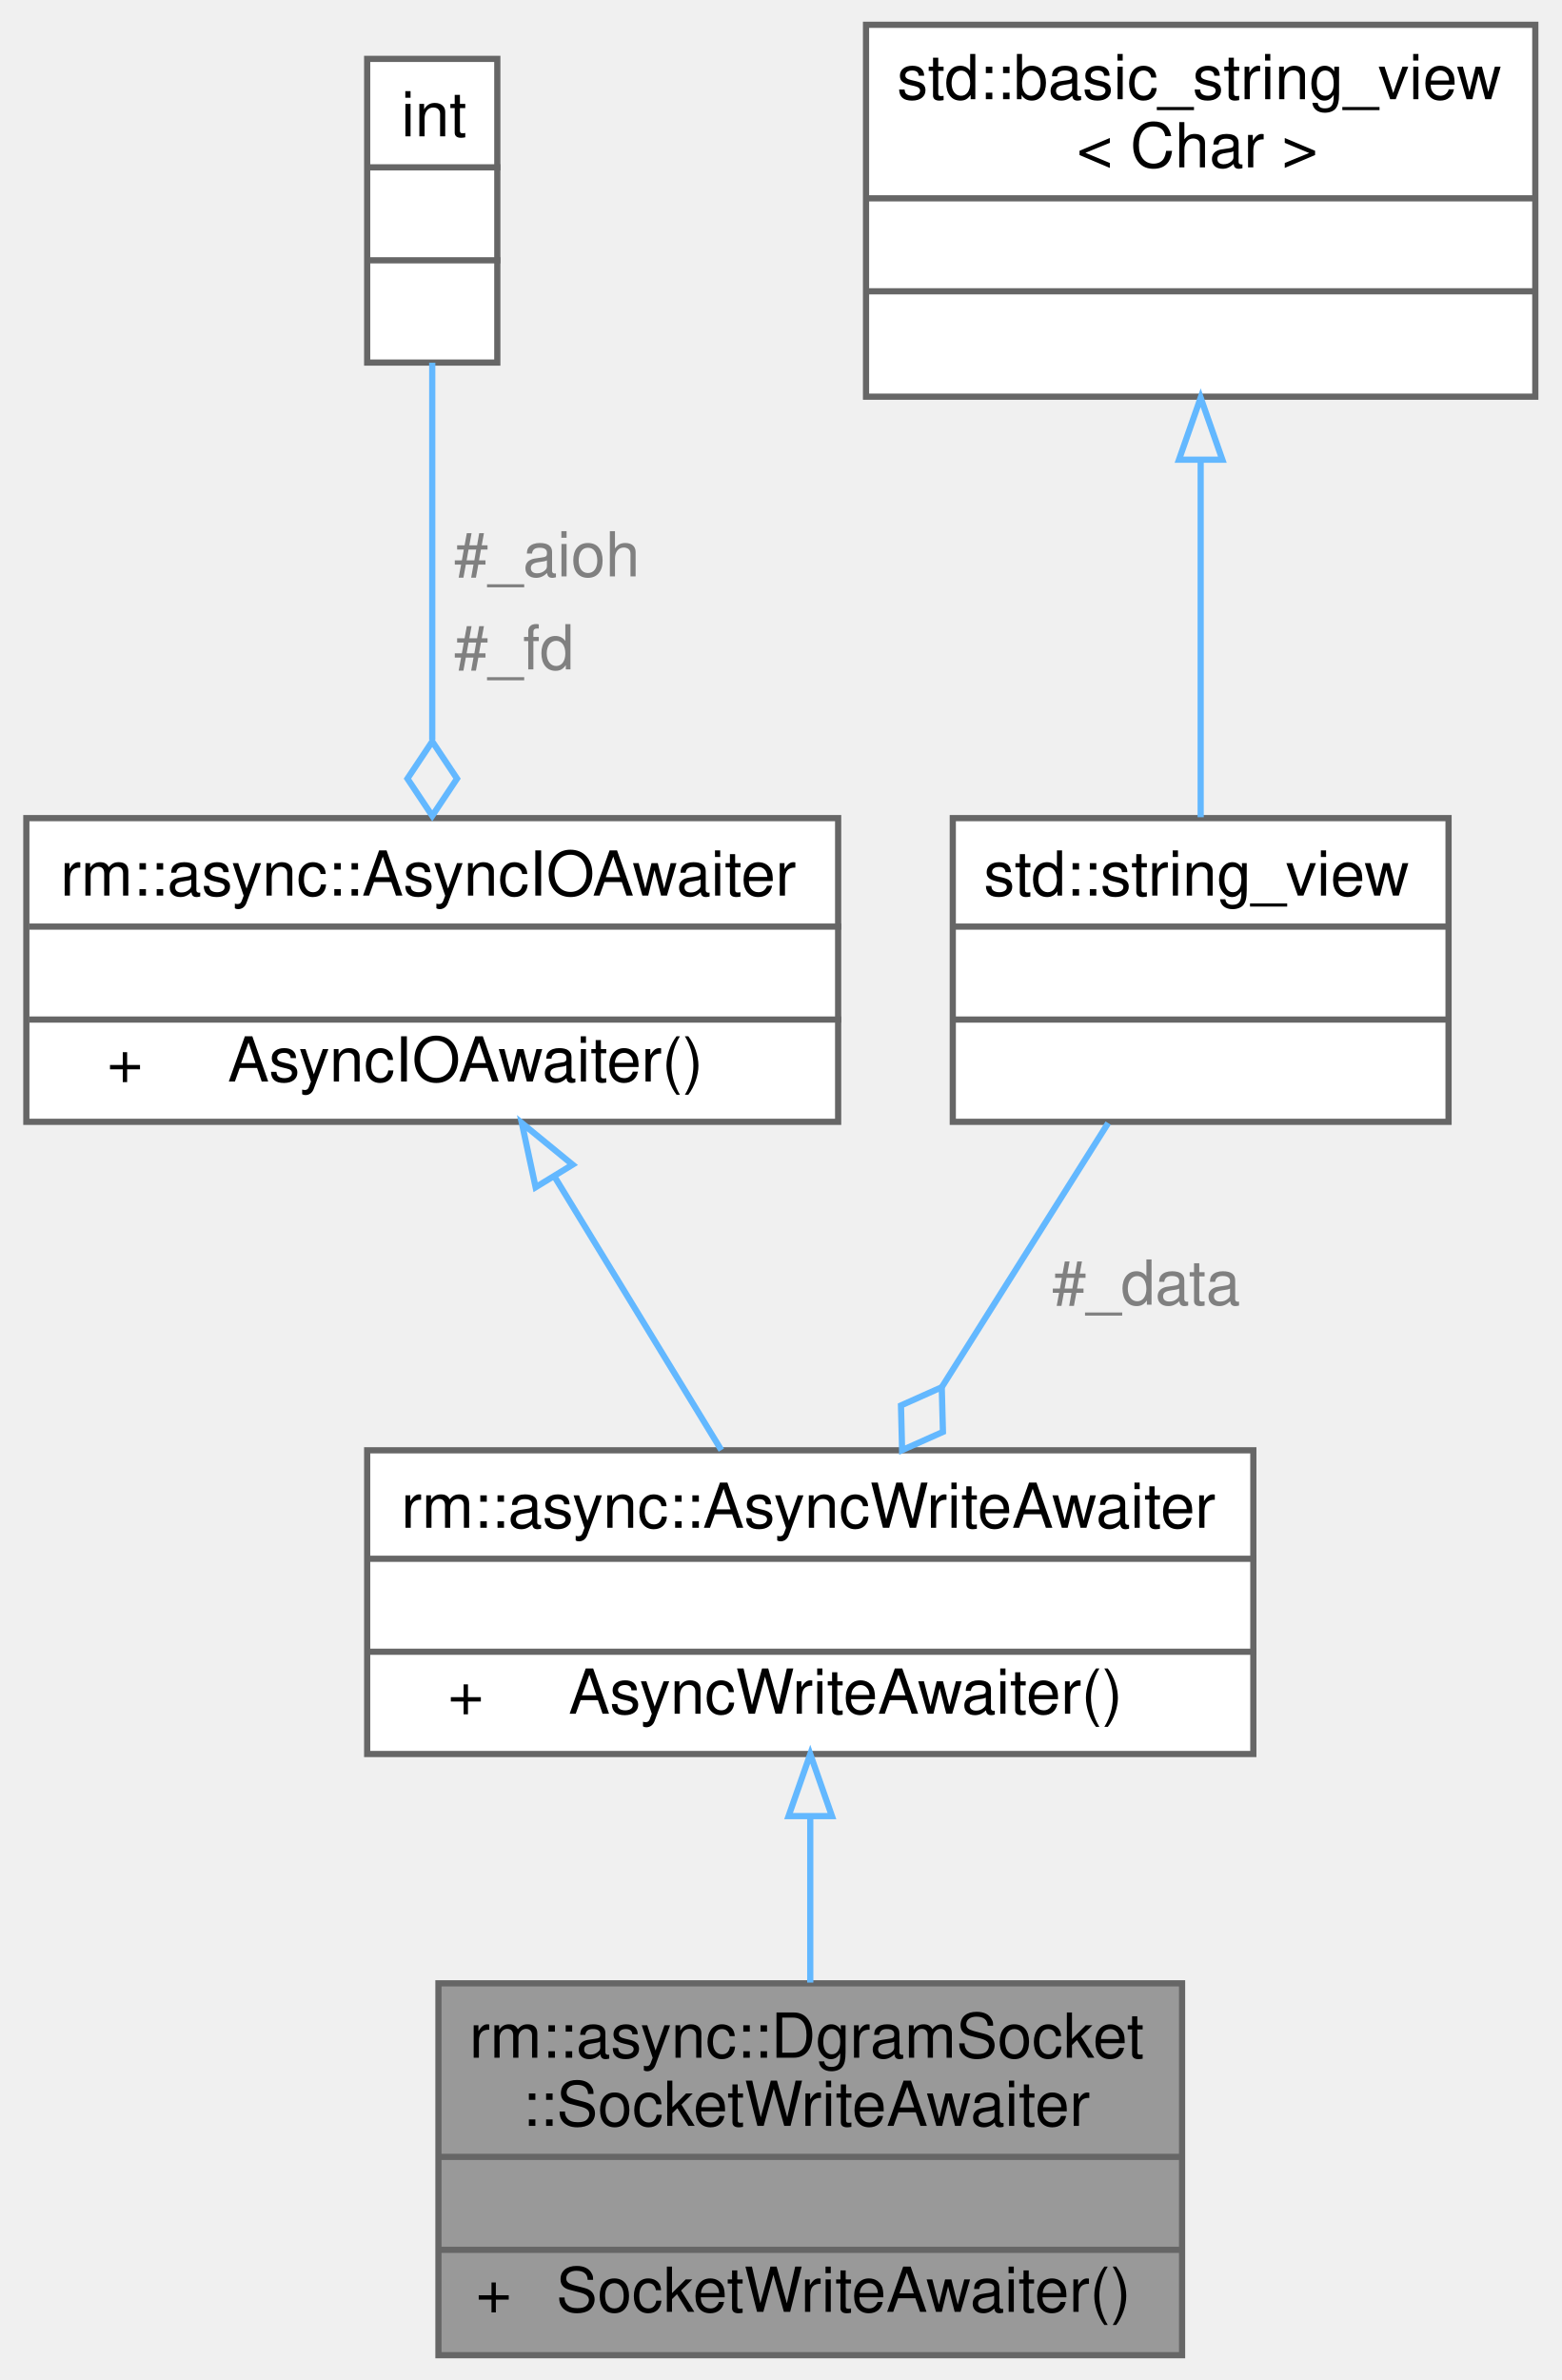
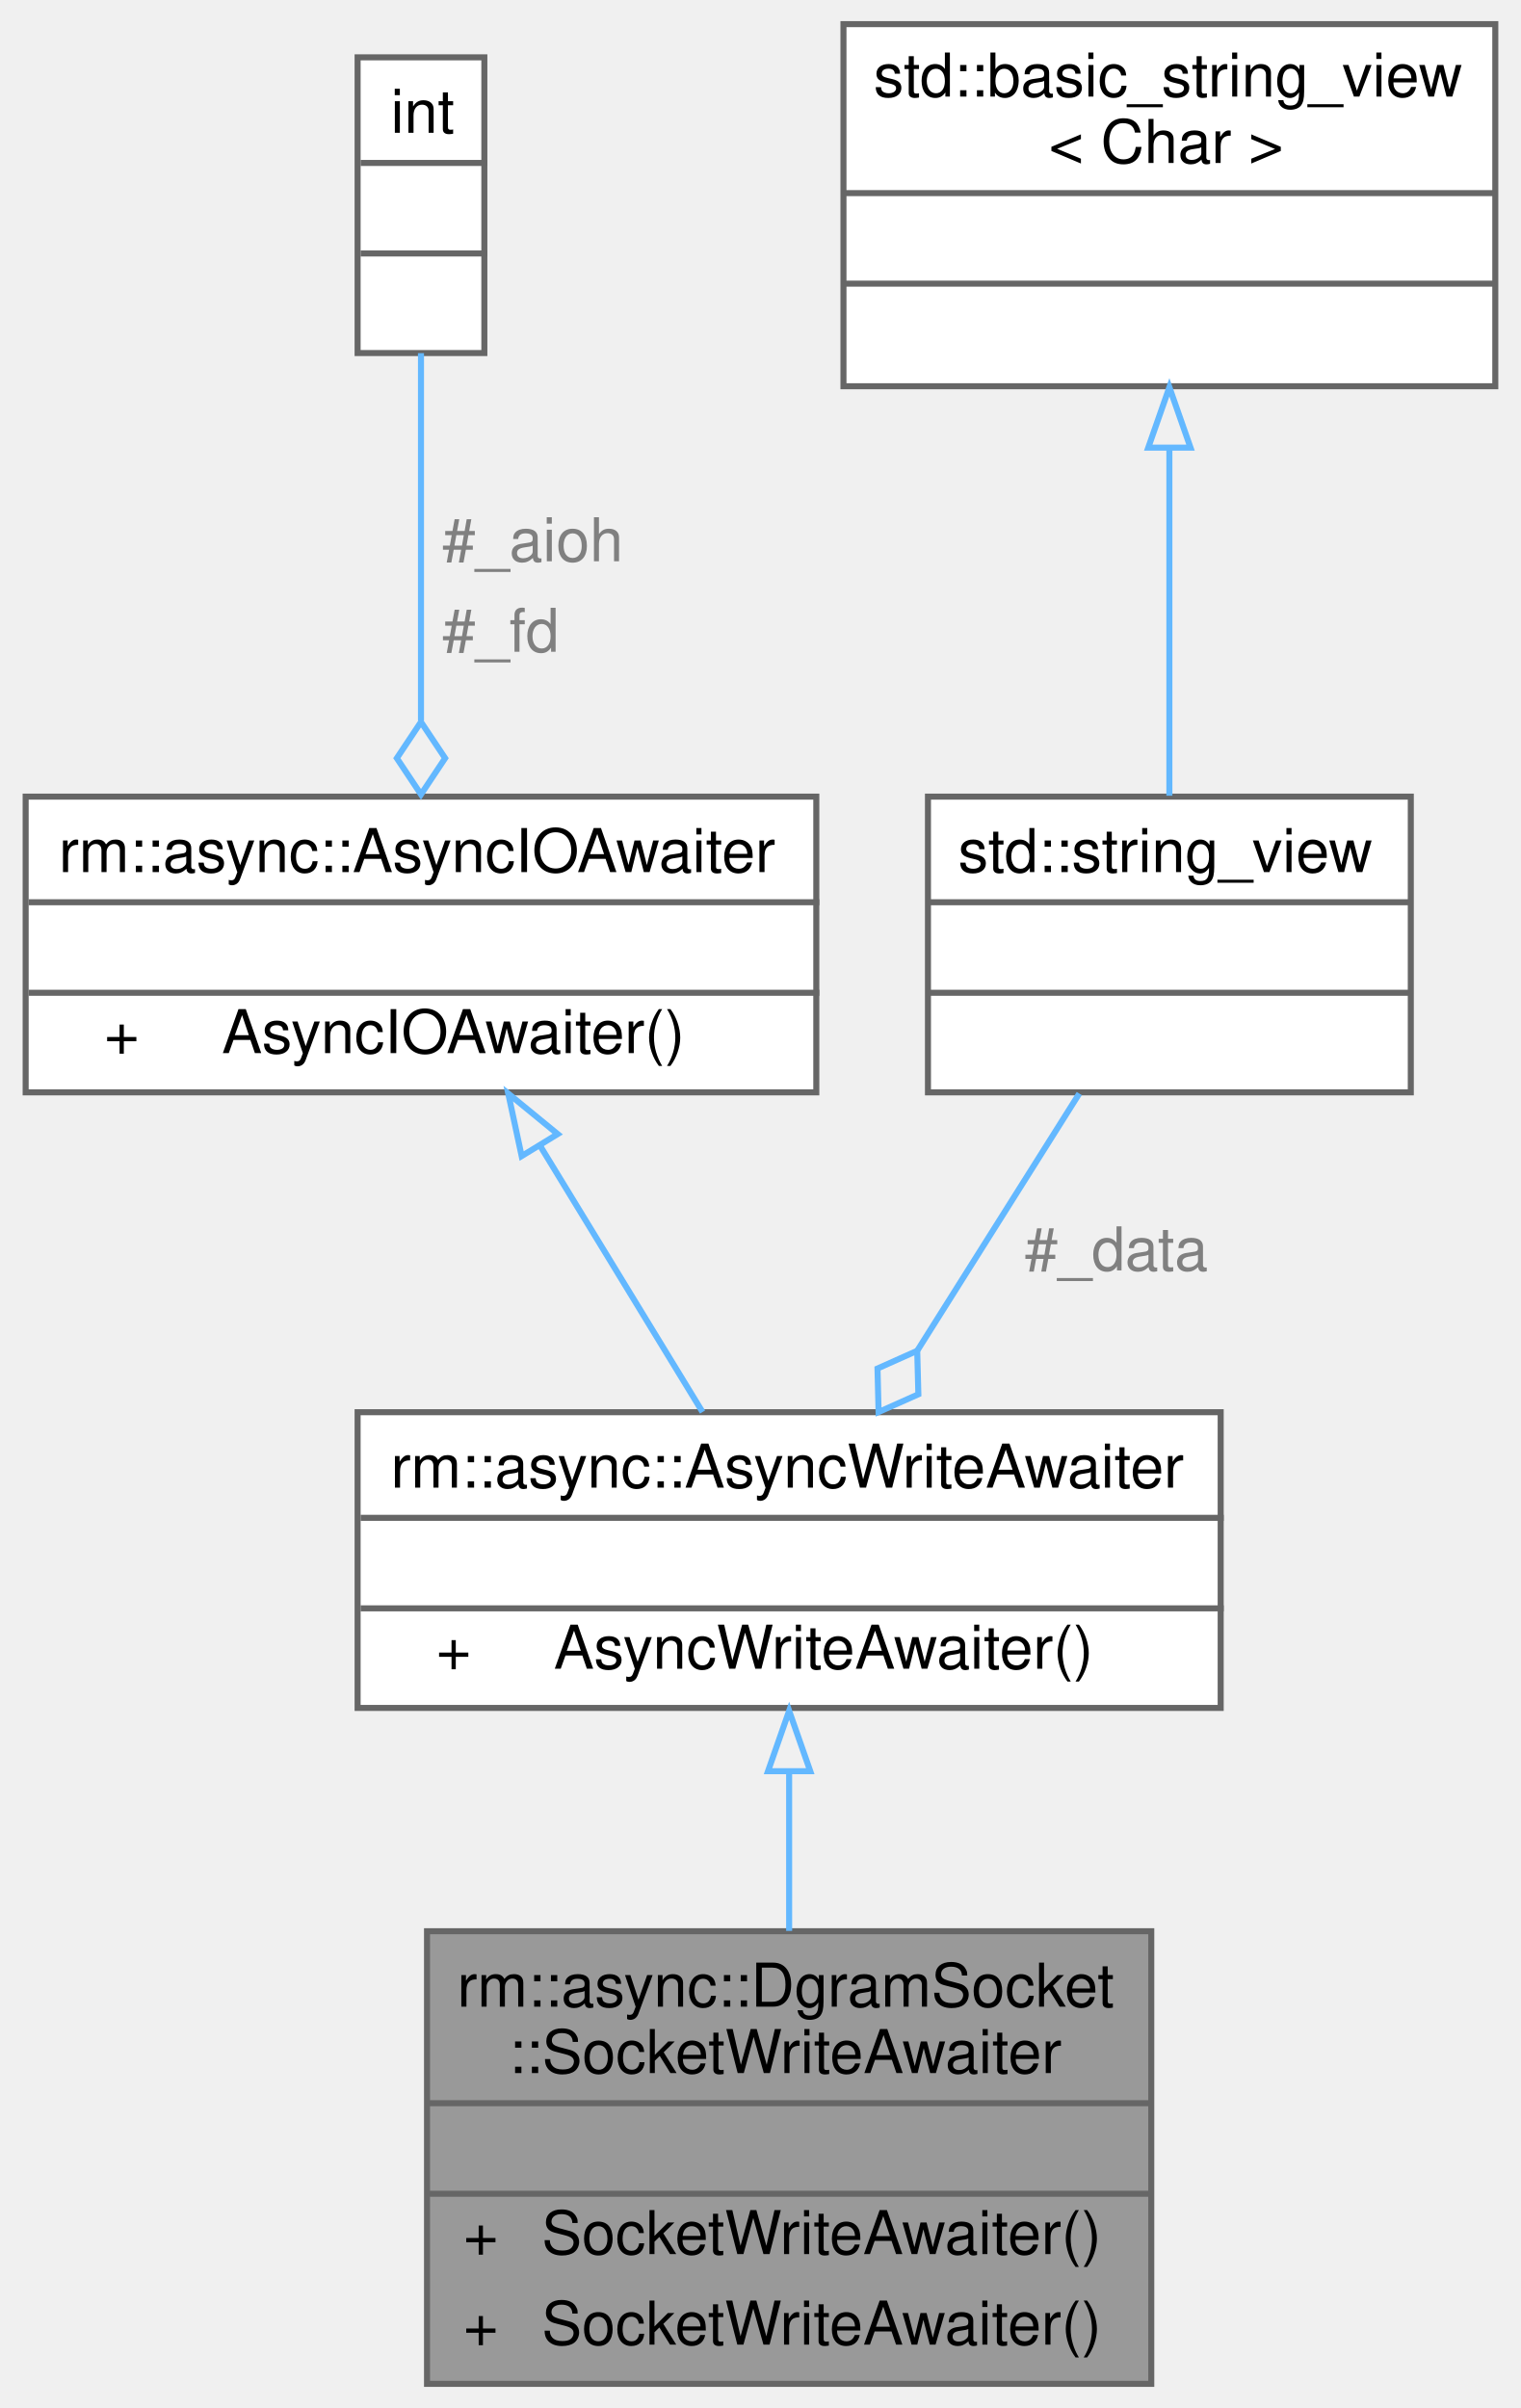
- <svg xmlns="http://www.w3.org/2000/svg" xmlns:xlink="http://www.w3.org/1999/xlink" width="252pt" height="384pt" viewBox="0.00 0.00 251.50 384.00">
-   <g id="graph0" class="graph" transform="scale(1 1) rotate(0) translate(4 380)">
+ <svg xmlns="http://www.w3.org/2000/svg" xmlns:xlink="http://www.w3.org/1999/xlink" width="252pt" height="399pt" viewBox="0.00 0.00 251.50 399.00">
+   <g id="graph0" class="graph" transform="scale(1 1) rotate(0) translate(4 395)">
    <g id="Node000001" class="node">
      <g id="a_Node000001">
        <a xlink:title="数据报式 Socket 异步写等待器">
-           <polygon fill="#999999" stroke="transparent" points="186.5,-60 66.5,-60 66.5,0 186.5,0 186.5,-60" />
-           <text text-anchor="start" x="71.5" y="-48" font-family="Helvetica,sans-Serif" font-size="10.00">rm::async::DgramSocket</text>
-           <text text-anchor="start" x="80" y="-37" font-family="Helvetica,sans-Serif" font-size="10.00">::SocketWriteAwaiter</text>
-           <text text-anchor="start" x="124.5" y="-22" font-family="Helvetica,sans-Serif" font-size="10.00"> </text>
-           <text text-anchor="start" x="72.5" y="-7" font-family="Helvetica,sans-Serif" font-size="10.00">+</text>
-           <text text-anchor="start" x="85.5" y="-7" font-family="Helvetica,sans-Serif" font-size="10.00">SocketWriteAwaiter()</text>
-           <polygon fill="#666666" stroke="#666666" points="66.5,-32 66.5,-32 186.5,-32 186.5,-32 66.5,-32" />
-           <polygon fill="#666666" stroke="#666666" points="66.5,-17 66.5,-17 186.5,-17 186.5,-17 66.5,-17" />
-           <polygon fill="none" stroke="#666666" points="66.5,0 66.5,-60 186.5,-60 186.5,0 66.5,0" />
+           <polygon fill="#999999" stroke="transparent" points="186.5,-75 66.5,-75 66.5,0 186.5,0 186.5,-75" />
+           <text text-anchor="start" x="71.5" y="-62.5" font-family="Helvetica,sans-Serif" font-size="10.00">rm::async::DgramSocket</text>
+           <text text-anchor="start" x="80" y="-51.5" font-family="Helvetica,sans-Serif" font-size="10.00">::SocketWriteAwaiter</text>
+           <text text-anchor="start" x="124.5" y="-36.5" font-family="Helvetica,sans-Serif" font-size="10.00"> </text>
+           <text text-anchor="start" x="72.5" y="-21.5" font-family="Helvetica,sans-Serif" font-size="10.00">+</text>
+           <text text-anchor="start" x="85.5" y="-21.5" font-family="Helvetica,sans-Serif" font-size="10.00">SocketWriteAwaiter()</text>
+           <text text-anchor="start" x="72.5" y="-6.5" font-family="Helvetica,sans-Serif" font-size="10.00">+</text>
+           <text text-anchor="start" x="85.5" y="-6.5" font-family="Helvetica,sans-Serif" font-size="10.00">SocketWriteAwaiter()</text>
+           <polygon fill="#666666" stroke="#666666" points="66.5,-46.5 66.5,-46.5 186.5,-46.5 186.5,-46.5 66.5,-46.5" />
+           <polygon fill="#666666" stroke="#666666" points="66.5,-31.5 66.5,-31.5 186.5,-31.5 186.5,-31.5 66.5,-31.5" />
+           <polygon fill="none" stroke="#666666" points="66.5,0 66.5,-75 186.5,-75 186.5,0 66.5,0" />
        </a>
      </g>
    </g>
    <g id="Node000002" class="node">
      <g id="a_Node000002">
        <a xlink:href="../../db/d38/classrm_1_1async_1_1AsyncWriteAwaiter.html" target="_top" xlink:title="通用异步写等待器，核心操作使用文件 I/O 系统调用的 write、WriteFile，使用者可以通过">
-           <polygon fill="white" stroke="transparent" points="198,-146 55,-146 55,-97 198,-97 198,-146" />
-           <text text-anchor="start" x="60.5" y="-133.5" font-family="Helvetica,sans-Serif" font-size="10.00">rm::async::AsyncWriteAwaiter</text>
-           <text text-anchor="start" x="125" y="-118.5" font-family="Helvetica,sans-Serif" font-size="10.00"> </text>
-           <text text-anchor="start" x="68" y="-103.5" font-family="Helvetica,sans-Serif" font-size="10.00">+</text>
-           <text text-anchor="start" x="87.5" y="-103.5" font-family="Helvetica,sans-Serif" font-size="10.00">AsyncWriteAwaiter()</text>
+           <polygon fill="white" stroke="transparent" points="198,-161 55,-161 55,-112 198,-112 198,-161" />
+           <text text-anchor="start" x="60.5" y="-148.5" font-family="Helvetica,sans-Serif" font-size="10.00">rm::async::AsyncWriteAwaiter</text>
+           <text text-anchor="start" x="125" y="-133.5" font-family="Helvetica,sans-Serif" font-size="10.00"> </text>
+           <text text-anchor="start" x="68" y="-118.5" font-family="Helvetica,sans-Serif" font-size="10.00">+</text>
+           <text text-anchor="start" x="87.5" y="-118.5" font-family="Helvetica,sans-Serif" font-size="10.00">AsyncWriteAwaiter()</text>
+           <polygon fill="#666666" stroke="#666666" points="55.5,-143.5 55.5,-143.5 198.5,-143.5 198.5,-143.5 55.5,-143.5" />
          <polygon fill="#666666" stroke="#666666" points="55.5,-128.5 55.5,-128.5 198.5,-128.5 198.5,-128.5 55.5,-128.5" />
-           <polygon fill="#666666" stroke="#666666" points="55.5,-113.5 55.5,-113.5 198.5,-113.5 198.5,-113.5 55.5,-113.5" />
-           <polygon fill="none" stroke="#666666" points="55,-97 55,-146 198,-146 198,-97 55,-97" />
+           <polygon fill="none" stroke="#666666" points="55,-112 55,-161 198,-161 198,-112 55,-112" />
        </a>
      </g>
    </g>
    <g id="edge1_Node000001_Node000002" class="edge">
      <g id="a_edge1_Node000001_Node000002">
        <a xlink:title=" ">
-           <path fill="none" stroke="#63b8ff" d="M126.5,-86.7C126.5,-77.95 126.5,-68.6 126.5,-60.12" />
-           <polygon fill="none" stroke="#63b8ff" points="123,-86.98 126.5,-96.98 130,-86.98 123,-86.98" />
+           <path fill="none" stroke="#63b8ff" d="M126.5,-101.5C126.5,-92.94 126.5,-83.72 126.5,-75.05" />
+           <polygon fill="none" stroke="#63b8ff" points="123,-101.52 126.5,-111.52 130,-101.52 123,-101.52" />
        </a>
      </g>
    </g>
    <g id="Node000003" class="node">
      <g id="a_Node000003">
        <a xlink:href="../../d6/d17/classrm_1_1async_1_1AsyncIOAwaiter.html" target="_top" xlink:title="IO 事件异步等待器">
-           <polygon fill="white" stroke="transparent" points="131,-248 0,-248 0,-199 131,-199 131,-248" />
-           <text text-anchor="start" x="5.5" y="-235.5" font-family="Helvetica,sans-Serif" font-size="10.00">rm::async::AsyncIOAwaiter</text>
-           <text text-anchor="start" x="64" y="-220.5" font-family="Helvetica,sans-Serif" font-size="10.00"> </text>
-           <text text-anchor="start" x="13" y="-205.5" font-family="Helvetica,sans-Serif" font-size="10.00">+</text>
-           <text text-anchor="start" x="32.5" y="-205.5" font-family="Helvetica,sans-Serif" font-size="10.00">AsyncIOAwaiter()</text>
+           <polygon fill="white" stroke="transparent" points="131,-263 0,-263 0,-214 131,-214 131,-263" />
+           <text text-anchor="start" x="5.5" y="-250.5" font-family="Helvetica,sans-Serif" font-size="10.00">rm::async::AsyncIOAwaiter</text>
+           <text text-anchor="start" x="64" y="-235.5" font-family="Helvetica,sans-Serif" font-size="10.00"> </text>
+           <text text-anchor="start" x="13" y="-220.5" font-family="Helvetica,sans-Serif" font-size="10.00">+</text>
+           <text text-anchor="start" x="32.5" y="-220.5" font-family="Helvetica,sans-Serif" font-size="10.00">AsyncIOAwaiter()</text>
+           <polygon fill="#666666" stroke="#666666" points="0.5,-245.5 0.5,-245.5 131.5,-245.5 131.5,-245.5 0.5,-245.5" />
          <polygon fill="#666666" stroke="#666666" points="0.5,-230.5 0.5,-230.5 131.5,-230.5 131.5,-230.5 0.5,-230.5" />
-           <polygon fill="#666666" stroke="#666666" points="0.5,-215.5 0.5,-215.5 131.5,-215.5 131.5,-215.5 0.5,-215.5" />
-           <polygon fill="none" stroke="#666666" points="0,-199 0,-248 131,-248 131,-199 0,-199" />
+           <polygon fill="none" stroke="#666666" points="0,-214 0,-263 131,-263 131,-214 0,-214" />
        </a>
      </g>
    </g>
    <g id="edge2_Node000002_Node000003" class="edge">
      <g id="a_edge2_Node000002_Node000003">
        <a xlink:title=" ">
-           <path fill="none" stroke="#63b8ff" d="M85.21,-190.19C93.98,-175.82 104.11,-159.2 112.15,-146.03" />
-           <polygon fill="none" stroke="#63b8ff" points="82.18,-188.44 79.96,-198.8 88.15,-192.09 82.18,-188.44" />
+           <path fill="none" stroke="#63b8ff" d="M85.21,-205.19C93.98,-190.82 104.11,-174.2 112.15,-161.03" />
+           <polygon fill="none" stroke="#63b8ff" points="82.18,-203.44 79.96,-213.8 88.15,-207.09 82.18,-203.44" />
        </a>
      </g>
    </g>
    <g id="Node000004" class="node">
      <g id="a_Node000004">
        <a xlink:title=" ">
-           <polygon fill="white" stroke="transparent" points="76,-370.5 55,-370.5 55,-321.5 76,-321.5 76,-370.5" />
-           <text text-anchor="start" x="60.5" y="-358" font-family="Helvetica,sans-Serif" font-size="10.00">int</text>
+           <polygon fill="white" stroke="transparent" points="76,-385.5 55,-385.5 55,-336.5 76,-336.5 76,-385.5" />
+           <text text-anchor="start" x="60.5" y="-373" font-family="Helvetica,sans-Serif" font-size="10.00">int</text>
+           <text text-anchor="start" x="64" y="-358" font-family="Helvetica,sans-Serif" font-size="10.00"> </text>
          <text text-anchor="start" x="64" y="-343" font-family="Helvetica,sans-Serif" font-size="10.00"> </text>
-           <text text-anchor="start" x="64" y="-328" font-family="Helvetica,sans-Serif" font-size="10.00"> </text>
+           <polygon fill="#666666" stroke="#666666" points="55.5,-368 55.5,-368 76.5,-368 76.5,-368 55.5,-368" />
          <polygon fill="#666666" stroke="#666666" points="55.5,-353 55.5,-353 76.5,-353 76.5,-353 55.5,-353" />
-           <polygon fill="#666666" stroke="#666666" points="55.5,-338 55.5,-338 76.5,-338 76.5,-338 55.5,-338" />
-           <polygon fill="none" stroke="#666666" points="55,-321.5 55,-370.5 76,-370.5 76,-321.5 55,-321.5" />
+           <polygon fill="none" stroke="#666666" points="55,-336.5 55,-385.5 76,-385.5 76,-336.5 55,-336.5" />
        </a>
      </g>
    </g>
    <g id="edge3_Node000003_Node000004" class="edge">
      <g id="a_edge3_Node000003_Node000004">
        <a xlink:title=" ">
-           <path fill="none" stroke="#63b8ff" d="M65.5,-321.48C65.5,-304.18 65.5,-280.33 65.5,-260.62" />
-           <polygon fill="none" stroke="#63b8ff" points="65.5,-260.37 61.5,-254.37 65.5,-248.37 69.5,-254.37 65.5,-260.37" />
+           <path fill="none" stroke="#63b8ff" d="M65.5,-336.48C65.5,-319.18 65.5,-295.33 65.5,-275.62" />
+           <polygon fill="none" stroke="#63b8ff" points="65.5,-275.37 61.5,-269.37 65.5,-263.37 69.5,-269.37 65.5,-275.37" />
        </a>
      </g>
-       <text text-anchor="start" x="69" y="-287" font-family="Helvetica,sans-Serif" font-size="10.00" fill="grey">#_aioh</text>
-       <text text-anchor="start" x="69" y="-272" font-family="Helvetica,sans-Serif" font-size="10.00" fill="grey">#_fd</text>
+       <text text-anchor="start" x="69" y="-302" font-family="Helvetica,sans-Serif" font-size="10.00" fill="grey">#_aioh</text>
+       <text text-anchor="start" x="69" y="-287" font-family="Helvetica,sans-Serif" font-size="10.00" fill="grey">#_fd</text>
    </g>
    <g id="Node000005" class="node">
      <g id="a_Node000005">
        <a xlink:title=" ">
-           <polygon fill="white" stroke="transparent" points="229.5,-248 149.5,-248 149.5,-199 229.5,-199 229.5,-248" />
-           <text text-anchor="start" x="154.5" y="-235.5" font-family="Helvetica,sans-Serif" font-size="10.00">std::string_view</text>
+           <polygon fill="white" stroke="transparent" points="229.5,-263 149.5,-263 149.5,-214 229.5,-214 229.5,-263" />
+           <text text-anchor="start" x="154.5" y="-250.5" font-family="Helvetica,sans-Serif" font-size="10.00">std::string_view</text>
+           <text text-anchor="start" x="187.5" y="-235.5" font-family="Helvetica,sans-Serif" font-size="10.00"> </text>
          <text text-anchor="start" x="187.5" y="-220.5" font-family="Helvetica,sans-Serif" font-size="10.00"> </text>
-           <text text-anchor="start" x="187.5" y="-205.5" font-family="Helvetica,sans-Serif" font-size="10.00"> </text>
+           <polygon fill="#666666" stroke="#666666" points="149.5,-245.5 149.5,-245.5 229.5,-245.5 229.5,-245.5 149.5,-245.5" />
          <polygon fill="#666666" stroke="#666666" points="149.5,-230.5 149.5,-230.5 229.5,-230.5 229.5,-230.5 149.5,-230.5" />
-           <polygon fill="#666666" stroke="#666666" points="149.5,-215.5 149.5,-215.5 229.5,-215.5 229.5,-215.5 149.5,-215.5" />
-           <polygon fill="none" stroke="#666666" points="149.5,-199 149.5,-248 229.5,-248 229.5,-199 149.5,-199" />
+           <polygon fill="none" stroke="#666666" points="149.5,-214 149.5,-263 229.5,-263 229.5,-214 149.5,-214" />
        </a>
      </g>
    </g>
    <g id="edge4_Node000002_Node000005" class="edge">
      <g id="a_edge4_Node000002_Node000005">
        <a xlink:title=" ">
-           <path fill="none" stroke="#63b8ff" d="M174.57,-198.8C166.57,-186.1 156.57,-170.23 147.77,-156.26" />
-           <polygon fill="none" stroke="#63b8ff" points="147.72,-156.18 141.14,-153.24 141.32,-146.03 147.91,-148.97 147.72,-156.18" />
+           <path fill="none" stroke="#63b8ff" d="M174.57,-213.8C166.57,-201.1 156.57,-185.23 147.77,-171.26" />
+           <polygon fill="none" stroke="#63b8ff" points="147.72,-171.18 141.14,-168.24 141.32,-161.03 147.91,-163.97 147.72,-171.18" />
        </a>
      </g>
-       <text text-anchor="start" x="165.5" y="-169.5" font-family="Helvetica,sans-Serif" font-size="10.00" fill="grey">#_data</text>
+       <text text-anchor="start" x="165.5" y="-184.5" font-family="Helvetica,sans-Serif" font-size="10.00" fill="grey">#_data</text>
    </g>
    <g id="Node000006" class="node">
      <g id="a_Node000006">
        <a xlink:title=" ">
-           <polygon fill="white" stroke="transparent" points="243.5,-376 135.5,-376 135.5,-316 243.5,-316 243.5,-376" />
-           <text text-anchor="start" x="140.5" y="-364" font-family="Helvetica,sans-Serif" font-size="10.00">std::basic_string_view</text>
-           <text text-anchor="start" x="169.5" y="-353" font-family="Helvetica,sans-Serif" font-size="10.00">&lt; Char &gt;</text>
+           <polygon fill="white" stroke="transparent" points="243.5,-391 135.5,-391 135.5,-331 243.5,-331 243.5,-391" />
+           <text text-anchor="start" x="140.5" y="-379" font-family="Helvetica,sans-Serif" font-size="10.00">std::basic_string_view</text>
+           <text text-anchor="start" x="169.5" y="-368" font-family="Helvetica,sans-Serif" font-size="10.00">&lt; Char &gt;</text>
+           <text text-anchor="start" x="187.5" y="-353" font-family="Helvetica,sans-Serif" font-size="10.00"> </text>
          <text text-anchor="start" x="187.5" y="-338" font-family="Helvetica,sans-Serif" font-size="10.00"> </text>
-           <text text-anchor="start" x="187.5" y="-323" font-family="Helvetica,sans-Serif" font-size="10.00"> </text>
+           <polygon fill="#666666" stroke="#666666" points="135.5,-363 135.5,-363 243.5,-363 243.5,-363 135.5,-363" />
          <polygon fill="#666666" stroke="#666666" points="135.5,-348 135.5,-348 243.5,-348 243.5,-348 135.5,-348" />
-           <polygon fill="#666666" stroke="#666666" points="135.5,-333 135.5,-333 243.5,-333 243.5,-333 135.5,-333" />
-           <polygon fill="none" stroke="#666666" points="135.5,-316 135.5,-376 243.5,-376 243.5,-316 135.5,-316" />
+           <polygon fill="none" stroke="#666666" points="135.5,-331 135.5,-391 243.5,-391 243.5,-331 135.5,-331" />
        </a>
      </g>
    </g>
    <g id="edge5_Node000005_Node000006" class="edge">
      <g id="a_edge5_Node000005_Node000006">
        <a xlink:title=" ">
-           <path fill="none" stroke="#63b8ff" d="M189.5,-305.66C189.5,-286.67 189.5,-264.51 189.5,-248.15" />
-           <polygon fill="none" stroke="#63b8ff" points="186,-305.83 189.5,-315.83 193,-305.83 186,-305.83" />
+           <path fill="none" stroke="#63b8ff" d="M189.5,-320.66C189.5,-301.67 189.5,-279.51 189.5,-263.15" />
+           <polygon fill="none" stroke="#63b8ff" points="186,-320.83 189.5,-330.83 193,-320.83 186,-320.83" />
        </a>
      </g>
    </g>
  </g>
</svg>
